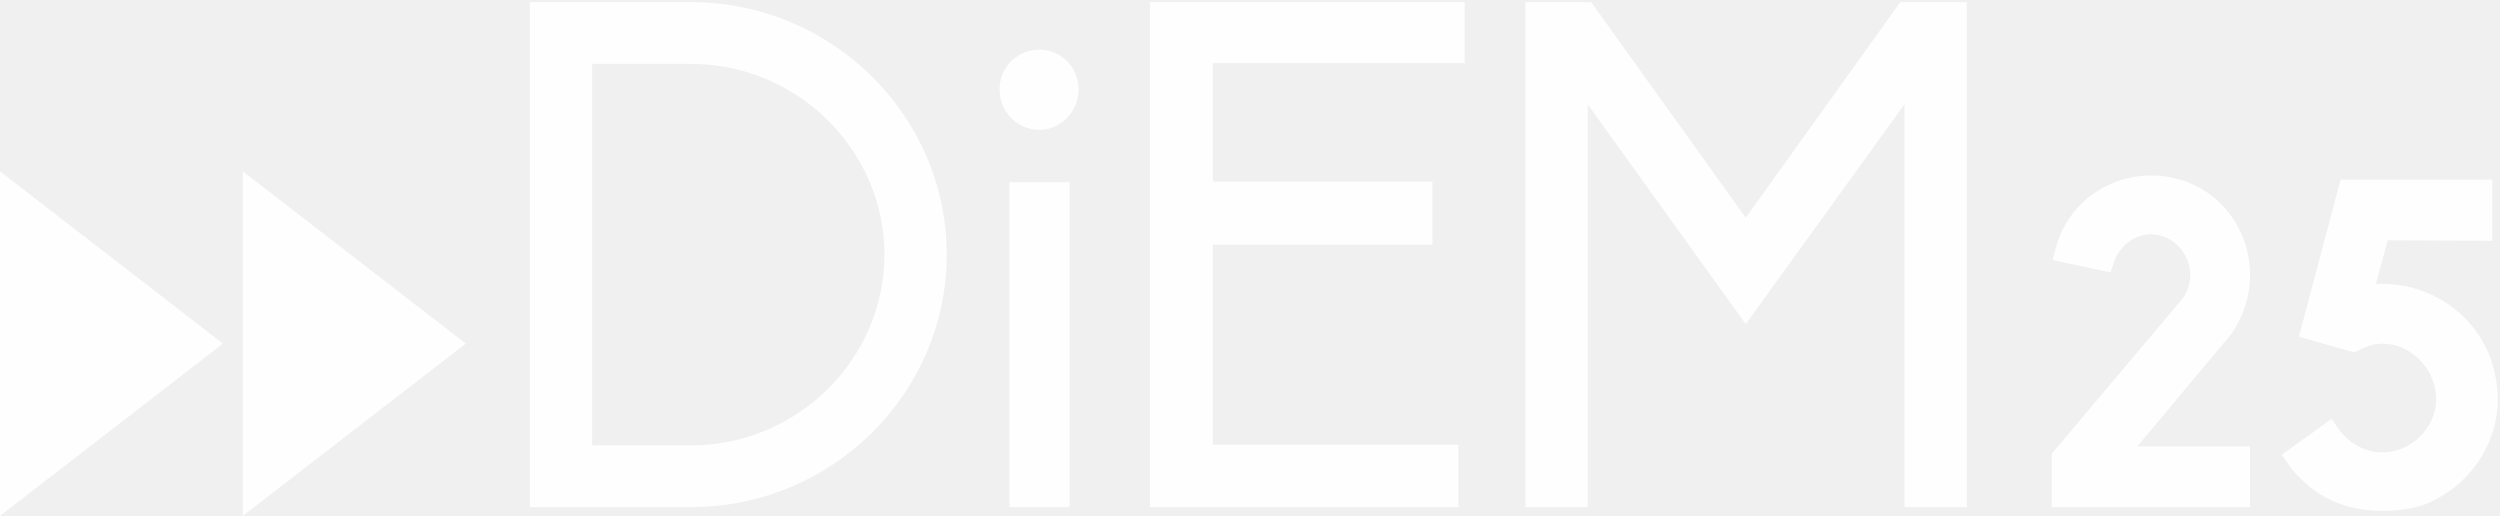
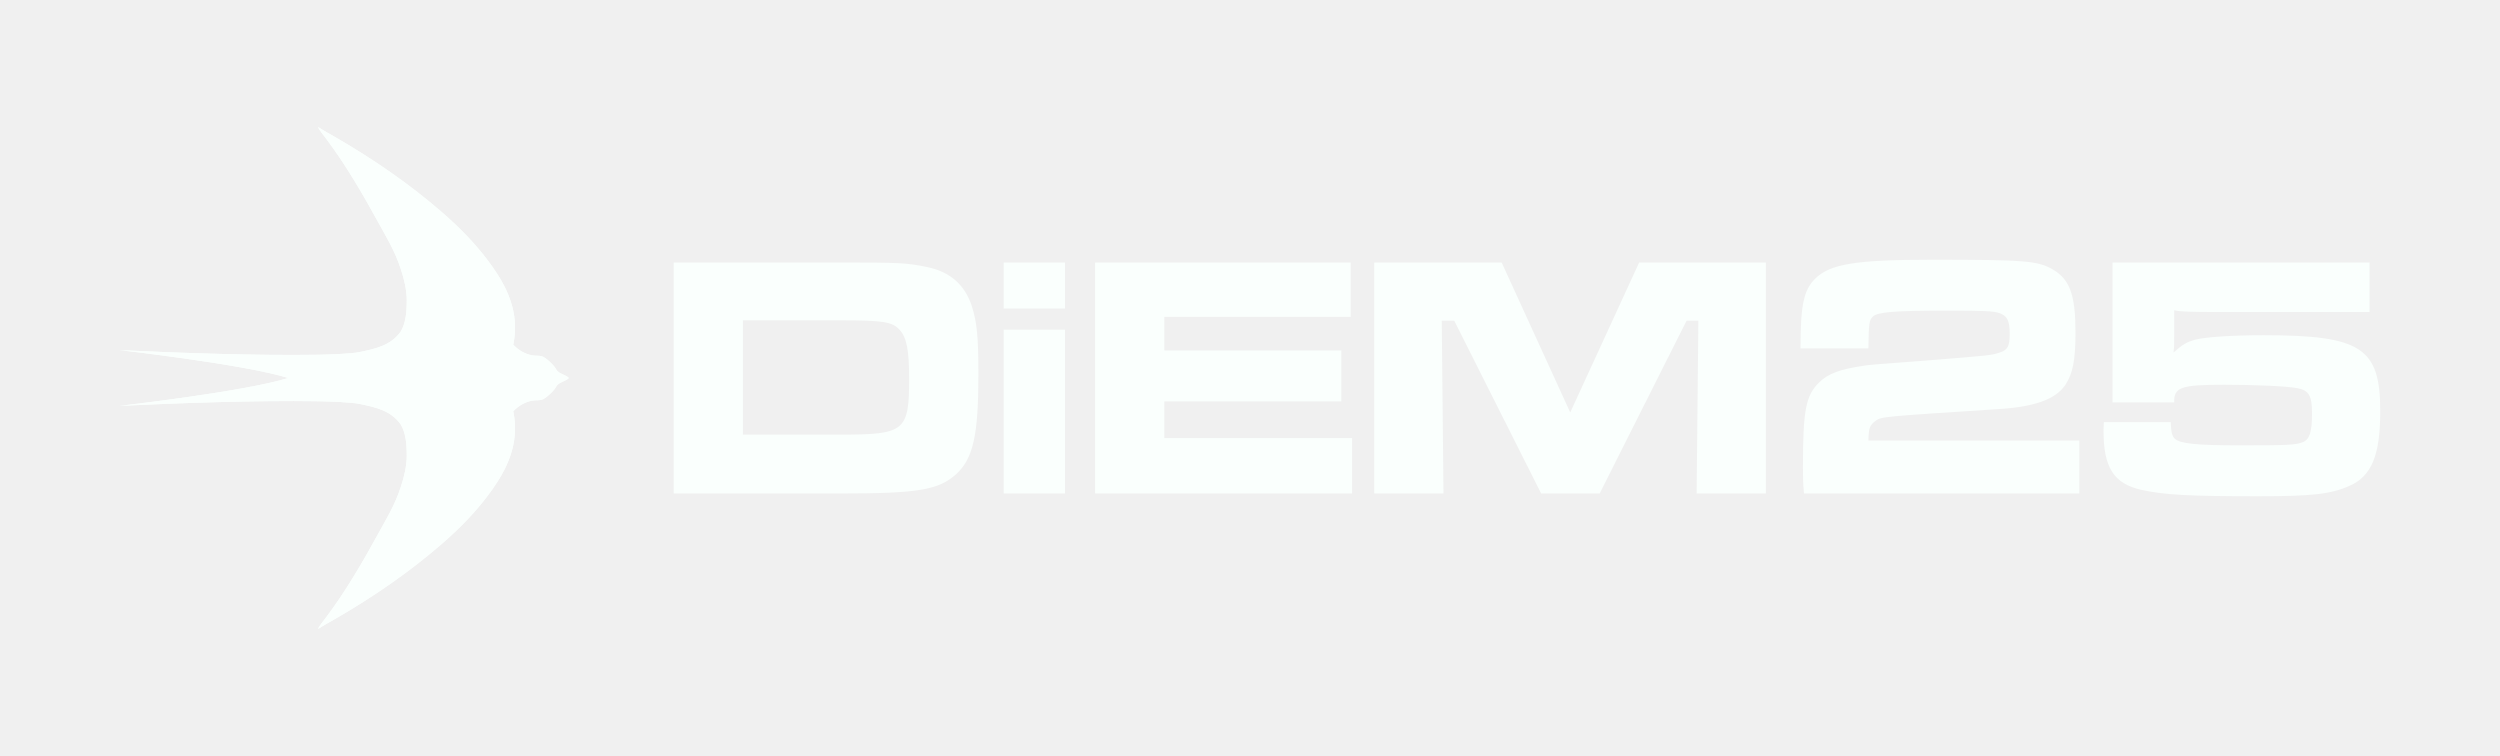
- <svg xmlns="http://www.w3.org/2000/svg" width="189px" height="39px" viewBox="0 0 189 39" version="1.1">
-   <defs />
-   <g id="Page-1" stroke="none" stroke-width="1" fill="none" fill-rule="evenodd">
-     <g id="Group-2" fill="#FFFFFF" opacity="0.96">
-       <path d="M18.356,39 L35.214,25.977 L18.356,12.954 L18.356,39 Z M0,39 L16.857,25.977 L0,12.954 L0,39 Z" id="Fill-1" />
-       <path d="M66.864,19.25 C66.864,11.369 60.308,4.828 52.219,4.828 L44.765,4.828 L44.765,33.673 L52.219,33.673 C60.308,33.673 66.864,27.132 66.864,19.25 L66.864,19.25 Z M40.059,0.162 L52.219,0.162 C62.899,0.162 71.569,8.741 71.569,19.25 C71.569,29.759 62.899,38.338 52.219,38.338 L40.059,38.338 L40.059,0.162 Z" id="Fill-3" />
-       <path d="M76.307,13.781 L80.853,13.781 L80.853,38.337 L76.307,38.337 L76.307,13.781 Z M75.566,6.757 C75.566,5.096 76.888,3.755 78.58,3.755 C80.219,3.755 81.541,5.096 81.541,6.757 C81.541,8.42 80.219,9.814 78.58,9.814 C76.888,9.814 75.566,8.42 75.566,6.757 L75.566,6.757 Z" id="Fill-6" />
-       <path d="M86.934,0.162 L110.725,0.162 L110.725,4.774 L91.692,4.774 L91.692,13.727 L108.293,13.727 L108.293,18.5 L91.692,18.5 L91.692,33.62 L110.249,33.62 L110.249,38.338 L86.934,38.338 L86.934,0.162 Z" id="Fill-8" />
-       <path d="M143.98,38.338 L143.98,7.884 L131.978,24.504 L120.03,7.884 L120.03,38.338 L115.324,38.338 L115.324,0.162 L120.294,0.162 L131.978,16.462 L143.663,0.162 L148.685,0.162 L148.685,38.338 L143.98,38.338 Z" id="Fill-9" />
-       <path d="M155.108,38.337 L155.108,34.31 L165.001,22.575 C165.377,22.019 165.583,21.429 165.583,20.804 C165.583,19.138 164.248,17.714 162.605,17.714 C161.338,17.714 160.208,18.617 159.797,19.867 L159.558,20.596 L155.176,19.658 L155.415,18.756 C156.271,15.492 159.25,13.27 162.605,13.27 C164.625,13.27 166.473,13.999 167.911,15.423 C169.315,16.846 170.102,18.756 170.102,20.804 C170.102,22.401 169.589,23.964 168.664,25.283 L168.63,25.318 L161.578,33.754 L170.102,33.754 L170.102,38.337 L155.108,38.337 Z" id="Fill-10" />
-       <path d="M173.971,36.219 C173.663,35.941 173.32,35.559 173.012,35.108 L172.498,34.379 L176.265,31.671 L176.744,32.365 C177.531,33.476 178.764,34.206 180.099,34.206 C182.29,34.206 184.173,32.331 184.173,30.178 C184.173,27.922 182.29,25.977 180.099,25.977 C179.483,25.977 178.866,26.186 178.284,26.498 L177.976,26.637 L173.8,25.457 L176.949,13.583 L188.418,13.583 L188.418,18.2 L180.509,18.165 L179.619,21.464 L180.099,21.464 C182.427,21.464 184.618,22.367 186.261,23.964 C187.083,24.762 187.733,25.734 188.178,26.811 C188.589,27.886 188.829,29.033 188.829,30.178 C188.829,32.435 187.904,34.587 186.261,36.219 C185.439,37.018 184.481,37.643 183.419,38.094 C182.392,38.476 181.263,38.615 180.099,38.615 C177.702,38.615 175.58,37.851 173.971,36.219" id="Fill-11" />
+ <svg xmlns="http://www.w3.org/2000/svg" xmlns:xlink="http://www.w3.org/1999/xlink" version="1.0" id="Layer_1" x="0px" y="0px" width="334px" height="101px" viewBox="0 0 334 101" xml:space="preserve">
+   <rect fill="none" width="334" height="101" />
+   <g>
+     <g>
+       <path fill="#FAFFFD" d="M282.236,35.07v18.692h8.235c-0.046-2.036,0.88-2.36,6.709-2.36c4.025,0,8.374,0.185,9.762,0.463    c1.527,0.278,1.944,1.018,1.944,3.331c0,2.545-0.324,3.516-1.25,3.887c-1.018,0.37-1.897,0.416-8.466,0.416    c-5.691,0-7.912-0.231-8.606-0.879c-0.37-0.324-0.509-0.925-0.555-2.221h-8.93c-0.046,0.509-0.046,1.064-0.046,1.203    c0,4.858,1.388,6.986,4.951,7.819c3.099,0.694,6.292,0.879,15.684,0.879c7.218,0,9.716-0.277,12.214-1.388    c2.961-1.295,4.118-4.071,4.118-9.993c0-8.467-2.545-10.133-15.592-10.133c-4.21,0-7.68,0.232-9.161,0.602    c-1.11,0.324-1.619,0.601-2.868,1.712c0.092-0.741,0.092-1.018,0.092-2.314v-3.331c0.694,0.185,2.314,0.231,6.015,0.231h20.08    V35.07H282.236z M249.618,46.544c0.047-3.377,0.093-3.747,0.602-4.256c0.647-0.602,2.868-0.787,9.808-0.787    c5.043,0,6.246,0.047,7.079,0.324c1.064,0.37,1.388,1.018,1.388,2.776c0,1.666-0.278,2.175-1.342,2.499    c-1.11,0.37-1.11,0.37-9.762,1.064c-7.403,0.555-7.403,0.555-8.374,0.694c-3.193,0.462-4.812,1.064-6.015,2.267    c-1.758,1.758-2.128,3.701-2.128,11.289c0,1.48,0,1.943,0.139,3.516h36.782v-7.079h-28.177c0.047-1.758,0.185-2.035,0.972-2.637    c0.74-0.555,1.018-0.555,15.916-1.527c5.228-0.277,8.096-1.295,9.438-3.285c0.971-1.48,1.342-3.285,1.342-6.94    c0-5.043-0.741-7.078-2.961-8.42c-2.036-1.203-3.655-1.342-16.194-1.342c-10.178,0-13.648,0.555-15.638,2.545    c-1.527,1.527-1.943,3.516-1.943,9.299H249.618z M183.596,35.07v30.86h9.253l-0.231-23.087h1.666l11.613,23.087h7.819    l11.612-23.087h1.574L226.67,65.93h9.253V35.07H218.99l-9.207,20.034l-9.161-20.034H183.596z M146.305,35.07v30.86h34.33v-7.403    h-25.076v-4.904h23.642v-6.801h-23.642v-4.488h24.891V35.07H146.305z M134.092,41.224h8.189v-6.153h-8.189V41.224z M134.092,65.93    h8.189V44.046h-8.189V65.93z M99.253,58.065V42.797h13.001c5.737,0,6.986,0.185,7.958,1.295c0.925,1.018,1.249,2.73,1.249,6.524    c0,6.986-0.601,7.449-9.114,7.449H99.253z M90,65.93h22.254c10.41,0,13.14-0.463,15.499-2.591    c2.267-2.082,2.961-5.228,2.961-13.278c0-5.043-0.185-6.987-0.879-9.161c-0.925-2.869-2.961-4.627-6.014-5.228    c-2.637-0.555-3.702-0.602-11.567-0.602H90V65.93z" />
+     </g>
+     <g>
+       <defs>
+         <path id="SVGID_1_" d="M42.513,17c0.044,0.249,0.706,1.068,1.031,1.495c2.508,3.301,4.898,7.379,6.927,11.095     c1.15,2.106,2.244,3.814,3.092,6.403c0.394,1.201,0.783,2.658,0.783,4.202c0,1.458-0.145,3.032-0.824,4.122     c-1.318,1.841-3.313,2.267-5.434,2.709c-1.167,0.256-4.191,0.348-5.822,0.372c-7.827,0.119-18.159-0.227-26.266-0.62     c0,0,16.761,1.916,22.508,3.722C32.761,52.307,16,54.223,16,54.223c8.107-0.394,18.439-0.739,26.266-0.621     c1.631,0.025,4.655,0.117,5.822,0.372c2.121,0.442,4.116,0.869,5.434,2.709c0.679,1.09,0.824,2.664,0.824,4.122     c0,1.545-0.389,3.002-0.783,4.202c-0.848,2.589-1.942,4.297-3.092,6.403c-2.029,3.716-4.419,7.794-6.927,11.095     c-0.325,0.428-0.987,1.247-1.031,1.495h0.042c0.701-0.473,1.452-0.87,2.185-1.292c5.157-2.973,9.985-6.313,14.307-10.063     c2.417-2.097,4.76-4.472,6.679-7.193c1.821-2.58,3.773-6.06,2.845-10.507c0.689-0.721,1.48-1.194,2.475-1.414     c0.35-0.077,0.995-0.023,1.318-0.122c0.549-0.167,1.353-0.971,1.691-1.373c0.165-0.196,0.247-0.439,0.413-0.606     c0.444-0.448,1.136-0.502,1.532-0.93c-0.396-0.427-1.088-0.481-1.532-0.93c-0.166-0.167-0.248-0.41-0.413-0.605     c-0.338-0.403-1.142-1.207-1.691-1.375c-0.323-0.098-0.968-0.044-1.318-0.12c-0.995-0.221-1.786-0.695-2.475-1.415     c0.928-4.447-1.024-7.926-2.845-10.507c-1.919-2.72-4.262-5.095-6.679-7.193c-4.322-3.75-9.15-7.089-14.307-10.062     c-0.733-0.422-1.484-0.82-2.185-1.293H42.513z" />
+       </defs>
+       <use xlink:href="#SVGID_1_" overflow="visible" fill="#FAFFFD" />
+       <clipPath id="SVGID_00000166659298457337967440000005111405256908403899_">
+         <use xlink:href="#SVGID_1_" overflow="visible" />
+       </clipPath>
+       <rect x="16" y="17" clip-path="url(#SVGID_00000166659298457337967440000005111405256908403899_)" fill="#FAFFFD" width="60" height="67" />
    </g>
  </g>
+   <g>
+ </g>
+   <g>
+ </g>
+   <g>
+ </g>
+   <g>
+ </g>
+   <g>
+ </g>
+   <g>
+ </g>
+   <g>
+ </g>
+   <g>
+ </g>
+   <g>
+ </g>
+   <g>
+ </g>
+   <g>
+ </g>
+   <g>
+ </g>
+   <g>
+ </g>
+   <g>
+ </g>
+   <g>
+ </g>
</svg>
